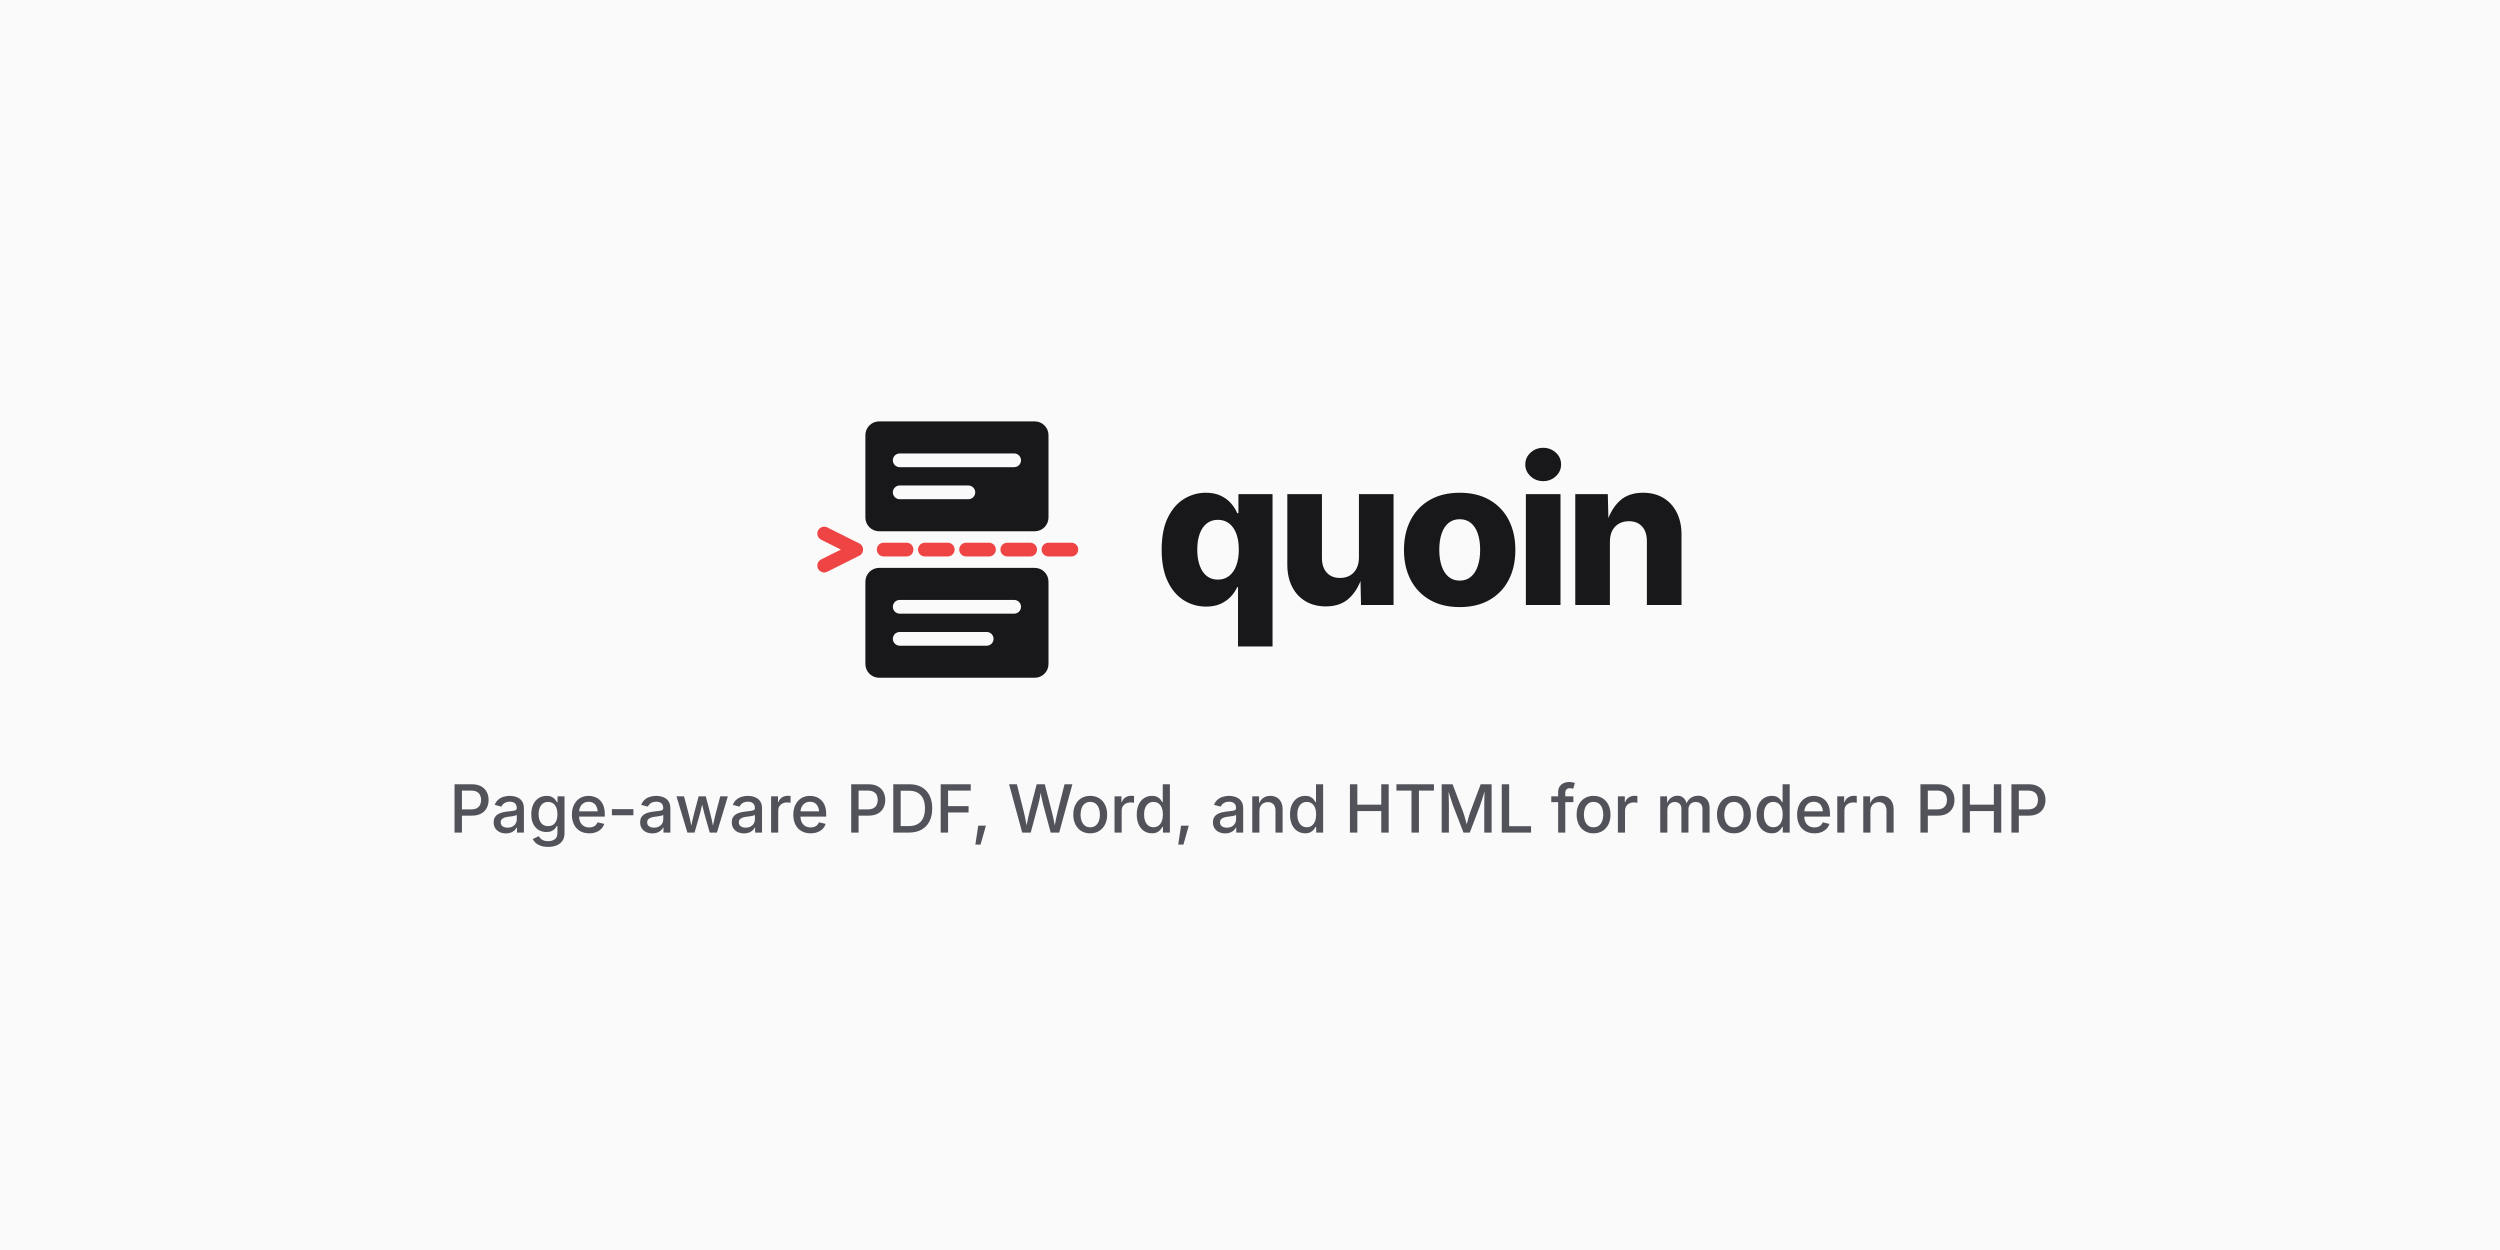
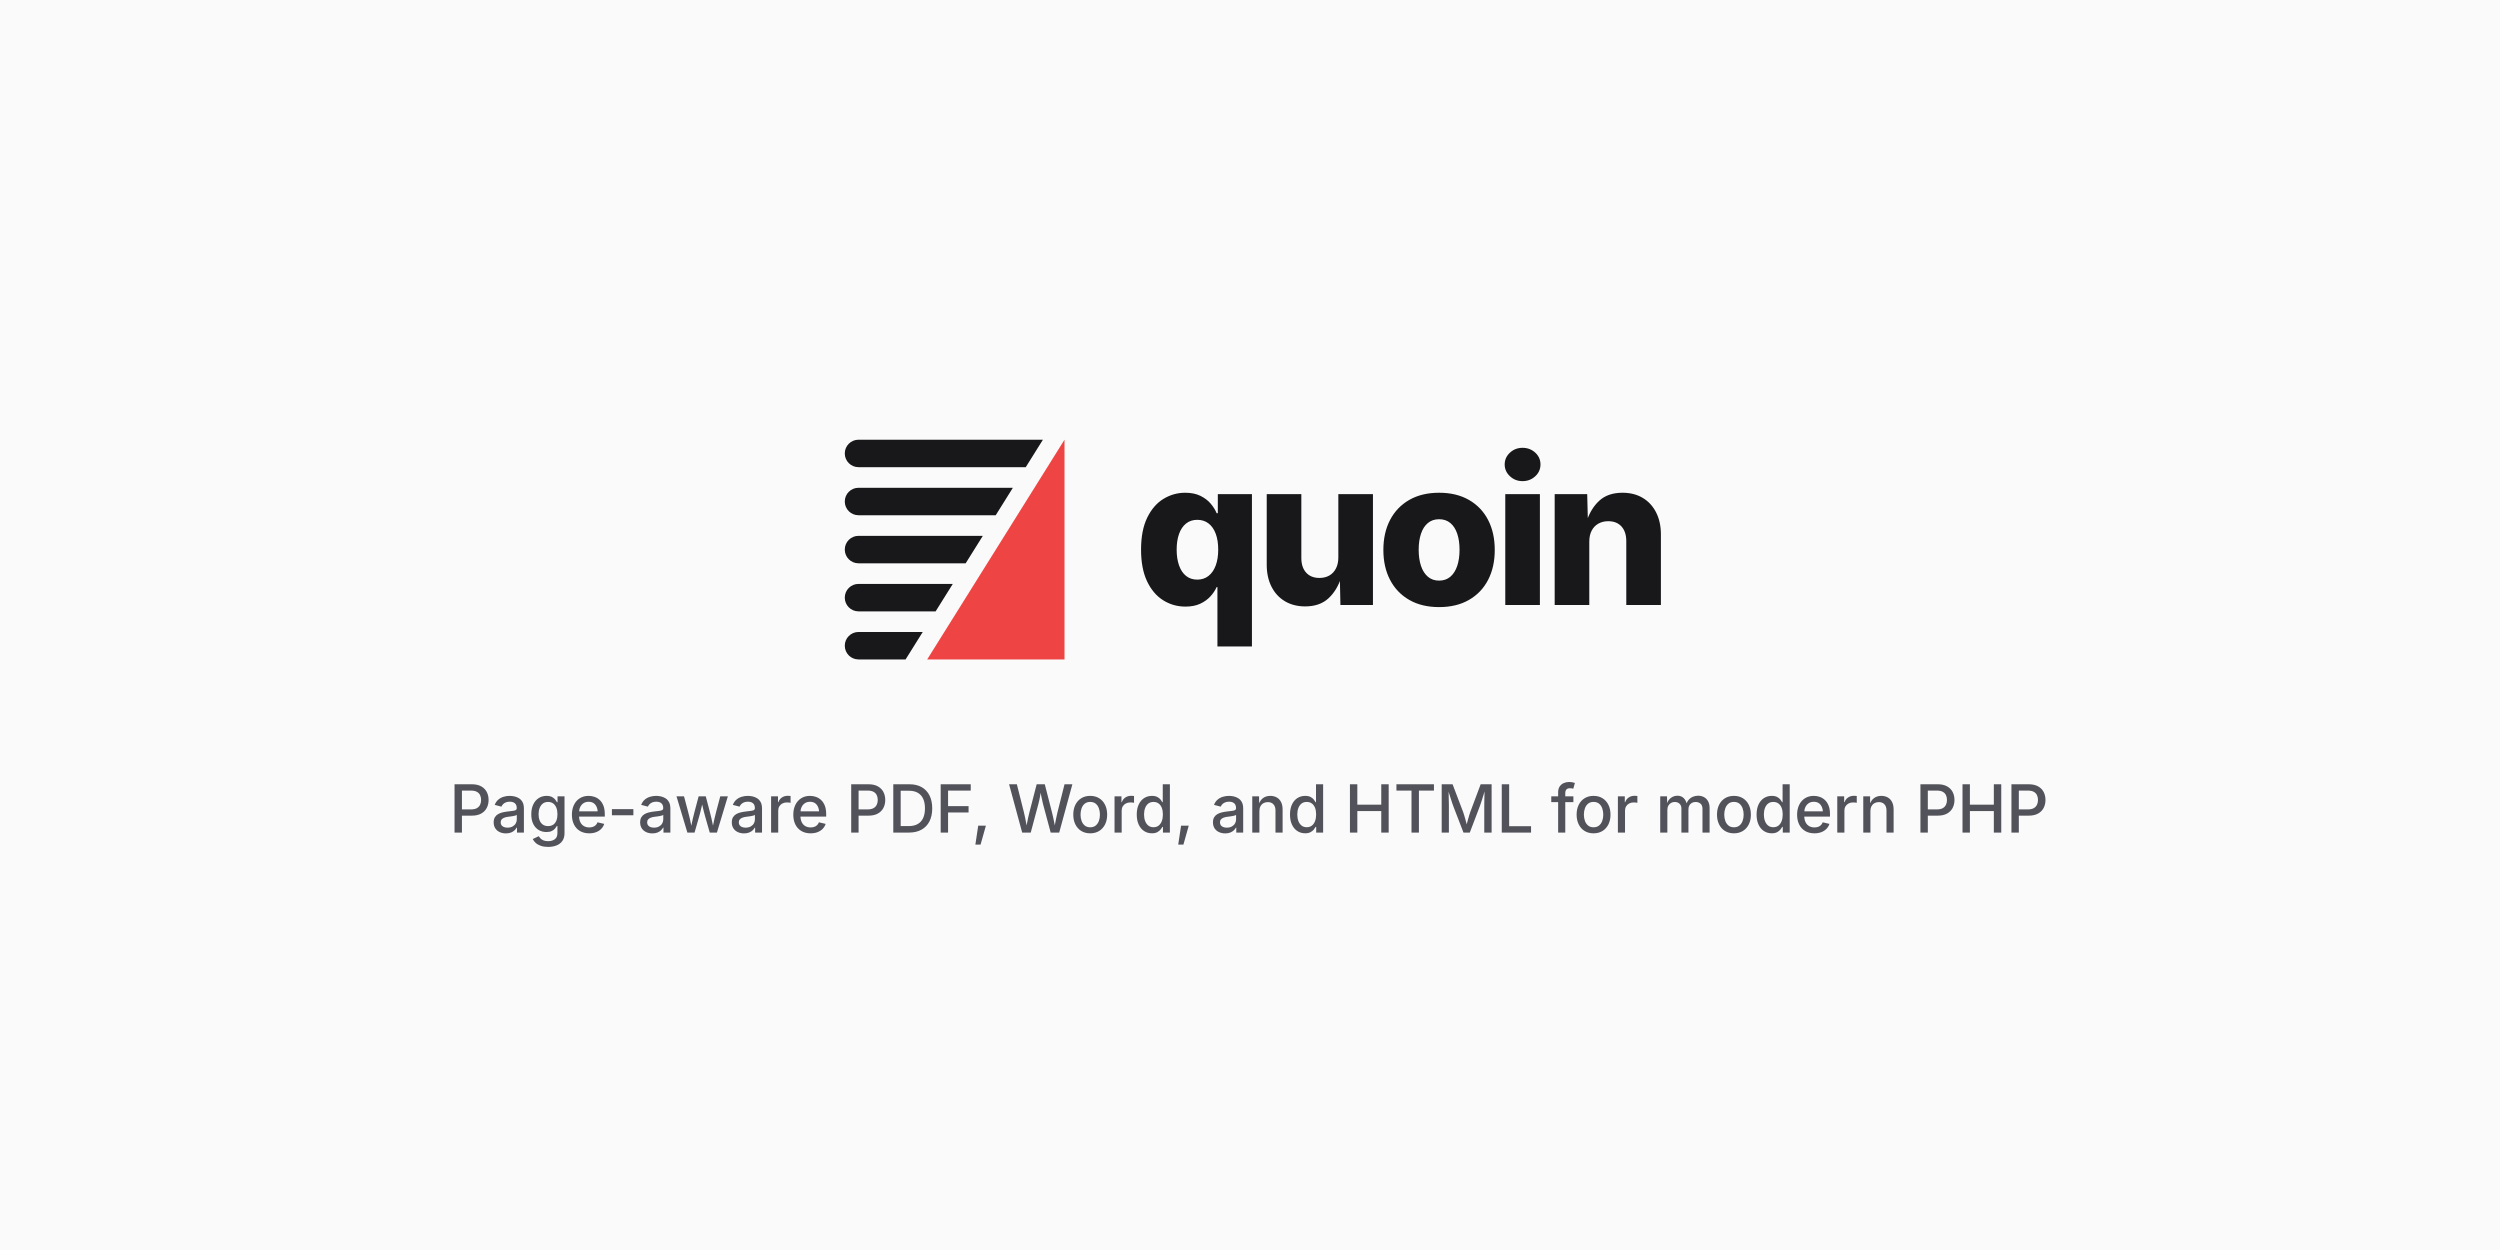
<svg xmlns="http://www.w3.org/2000/svg" viewBox="0 0 1280 640" width="1280" height="640">
  <rect width="1280" height="640" fill="#FAFAFA" />
-   <g transform="translate(414.95 206.3818)">
-     <g transform="translate(0 0) scale(2.34375)">
-       <path fill-rule="evenodd" d="M15 4H49A3 3 0 0 1 52 7V25A3 3 0 0 1 49 28H15A3 3 0 0 1 12 25V7A3 3 0 0 1 15 4ZM19.5 11H44.5A1.5 1.5 0 0 1 46 12.5V12.5A1.5 1.5 0 0 1 44.5 14H19.5A1.5 1.5 0 0 1 18 12.5V12.5A1.5 1.5 0 0 1 19.5 11ZM19.5 18H34.5A1.5 1.5 0 0 1 36 19.5V19.5A1.5 1.5 0 0 1 34.5 21H19.5A1.5 1.5 0 0 1 18 19.5V19.5A1.5 1.5 0 0 1 19.5 18ZM15 36H49A3 3 0 0 1 52 39V57A3 3 0 0 1 49 60H15A3 3 0 0 1 12 57V39A3 3 0 0 1 15 36ZM19.5 43H44.5A1.5 1.5 0 0 1 46 44.5V44.5A1.5 1.5 0 0 1 44.5 46H19.5A1.5 1.5 0 0 1 18 44.5V44.5A1.5 1.5 0 0 1 19.5 43ZM19.5 50H38.5A1.5 1.5 0 0 1 40 51.5V51.5A1.5 1.5 0 0 1 38.5 53H19.5A1.5 1.5 0 0 1 18 51.5V51.5A1.5 1.5 0 0 1 19.5 50Z" fill="#18181B" />
-       <path d="M3 28.5L10 32L3 35.5" fill="none" stroke="#EF4444" stroke-width="3" stroke-linecap="round" stroke-linejoin="round" />
-       <path d="M16 32H60" stroke="#EF4444" stroke-width="3" stroke-dasharray="5 4" stroke-linecap="round" />
+   <g transform="translate(425.497 206.3818)">
+     <g transform="translate(-11.719 0) scale(2.34375)">
+       <path d="M56 8L56 56L26 56Z" fill="#EF4444" />
+       <path d="M11 8H51.283L47.533 14H11A3 3 0 0 1 11 8Z" fill="#18181B" />
+       <path d="M11 18.5H44.721L40.971 24.5H11A3 3 0 0 1 11 18.5Z" fill="#18181B" />
+       <path d="M11 29H38.158L34.408 35H11A3 3 0 0 1 11 29Z" fill="#18181B" />
+       <path d="M11 39.5H31.596L27.846 45.5H11A3 3 0 0 1 11 39.5Z" fill="#18181B" />
+       <path d="M11 50H25.033L21.283 56H11A3 3 0 0 1 11 50Z" fill="#18181B" />
    </g>
-     <path transform="translate(176.1602 103.3867)" d="M60.43 21.227H42.758V-9.191H42.352Q41.234 -6.652 39.127 -4.367Q37.02 -2.082 33.897 -0.635Q30.773 0.812 26.406 0.812Q20.109 0.812 14.93 -2.463Q9.75 -5.738 6.703 -12.213Q3.656 -18.688 3.656 -28.336Q3.656 -38.289 6.83 -44.764Q10.004 -51.238 15.158 -54.361Q20.312 -57.484 26.254 -57.484Q30.773 -57.484 33.973 -55.935Q37.172 -54.387 39.228 -52Q41.285 -49.613 42.352 -47.023H42.961V-56.773H60.43ZM32.449 -13Q35.801 -13 38.213 -14.904Q40.625 -16.809 41.895 -20.262Q43.164 -23.715 43.164 -28.336Q43.164 -33.059 41.895 -36.486Q40.625 -39.914 38.213 -41.768Q35.801 -43.621 32.449 -43.621Q29.047 -43.621 26.686 -41.717Q24.324 -39.812 23.105 -36.385Q21.887 -32.957 21.887 -28.336Q21.887 -23.766 23.105 -20.287Q24.324 -16.809 26.686 -14.904Q29.047 -13 32.449 -13ZM87.703 0.711Q81.762 0.711 77.319 -1.93Q72.875 -4.57 70.438 -9.395Q68 -14.219 68 -20.617V-56.773H85.723V-24.07Q85.723 -19.297 88.186 -16.58Q90.649 -13.863 94.965 -13.863Q97.91 -13.863 100.069 -15.107Q102.227 -16.352 103.445 -18.713Q104.664 -21.074 104.664 -24.375V-56.773H122.387V0H105.731L105.426 -14.32H106.188Q104.055 -7.516 99.586 -3.402Q95.117 0.711 87.703 0.711ZM156.262 1.066Q147.375 1.066 140.977 -2.615Q134.578 -6.297 131.151 -12.873Q127.723 -19.449 127.723 -28.184Q127.723 -36.969 131.151 -43.545Q134.578 -50.121 140.977 -53.803Q147.375 -57.484 156.262 -57.484Q165.149 -57.484 171.547 -53.803Q177.946 -50.121 181.348 -43.545Q184.75 -36.969 184.75 -28.184Q184.75 -19.449 181.348 -12.873Q177.946 -6.297 171.547 -2.615Q165.149 1.066 156.262 1.066ZM156.262 -12.492Q159.664 -12.492 162 -14.473Q164.336 -16.453 165.53 -20.008Q166.723 -23.562 166.723 -28.285Q166.723 -33.008 165.53 -36.537Q164.336 -40.066 162 -41.996Q159.664 -43.926 156.262 -43.926Q152.86 -43.926 150.524 -41.996Q148.188 -40.066 146.994 -36.537Q145.801 -33.008 145.801 -28.285Q145.801 -23.562 146.994 -20.008Q148.188 -16.453 150.524 -14.473Q152.86 -12.492 156.262 -12.492ZM190.137 0V-56.773H207.86V0ZM198.973 -63.426Q195.215 -63.426 192.524 -65.939Q189.833 -68.453 189.833 -71.957Q189.833 -75.512 192.524 -78Q195.215 -80.488 198.973 -80.488Q202.782 -80.488 205.473 -78.025Q208.165 -75.562 208.165 -71.957Q208.165 -68.402 205.473 -65.914Q202.782 -63.426 198.973 -63.426ZM233.153 -32.398V0H215.43V-56.773H232.087L232.442 -42.453H231.68Q233.762 -49.207 238.206 -53.346Q242.649 -57.484 250.165 -57.484Q256.106 -57.484 260.524 -54.844Q264.942 -52.203 267.38 -47.379Q269.817 -42.555 269.817 -36.156V0H252.094V-32.703Q252.094 -37.477 249.657 -40.193Q247.219 -42.91 242.852 -42.91Q240.008 -42.91 237.799 -41.666Q235.59 -40.422 234.372 -38.086Q233.153 -35.75 233.153 -32.398Z" fill="#18181B" />
+     <path transform="translate(155.066 103.3867)" d="M60.43 21.227H42.758V-9.191H42.352Q41.234 -6.652 39.127 -4.367Q37.02 -2.082 33.897 -0.635Q30.773 0.812 26.406 0.812Q20.109 0.812 14.93 -2.463Q9.75 -5.738 6.703 -12.213Q3.656 -18.688 3.656 -28.336Q3.656 -38.289 6.83 -44.764Q10.004 -51.238 15.158 -54.361Q20.312 -57.484 26.254 -57.484Q30.773 -57.484 33.973 -55.935Q37.172 -54.387 39.228 -52Q41.285 -49.613 42.352 -47.023H42.961V-56.773H60.43ZM32.449 -13Q35.801 -13 38.213 -14.904Q40.625 -16.809 41.895 -20.262Q43.164 -23.715 43.164 -28.336Q43.164 -33.059 41.895 -36.486Q40.625 -39.914 38.213 -41.768Q35.801 -43.621 32.449 -43.621Q29.047 -43.621 26.686 -41.717Q24.324 -39.812 23.105 -36.385Q21.887 -32.957 21.887 -28.336Q21.887 -23.766 23.105 -20.287Q24.324 -16.809 26.686 -14.904Q29.047 -13 32.449 -13ZM87.703 0.711Q81.762 0.711 77.319 -1.93Q72.875 -4.57 70.438 -9.395Q68 -14.219 68 -20.617V-56.773H85.723V-24.07Q85.723 -19.297 88.186 -16.58Q90.649 -13.863 94.965 -13.863Q97.91 -13.863 100.069 -15.107Q102.227 -16.352 103.445 -18.713Q104.664 -21.074 104.664 -24.375V-56.773H122.387V0H105.731L105.426 -14.32H106.188Q104.055 -7.516 99.586 -3.402Q95.117 0.711 87.703 0.711ZM156.262 1.066Q147.375 1.066 140.977 -2.615Q134.578 -6.297 131.151 -12.873Q127.723 -19.449 127.723 -28.184Q127.723 -36.969 131.151 -43.545Q134.578 -50.121 140.977 -53.803Q147.375 -57.484 156.262 -57.484Q165.149 -57.484 171.547 -53.803Q177.946 -50.121 181.348 -43.545Q184.75 -36.969 184.75 -28.184Q184.75 -19.449 181.348 -12.873Q177.946 -6.297 171.547 -2.615Q165.149 1.066 156.262 1.066ZM156.262 -12.492Q159.664 -12.492 162 -14.473Q164.336 -16.453 165.53 -20.008Q166.723 -23.562 166.723 -28.285Q166.723 -33.008 165.53 -36.537Q164.336 -40.066 162 -41.996Q159.664 -43.926 156.262 -43.926Q152.86 -43.926 150.524 -41.996Q148.188 -40.066 146.994 -36.537Q145.801 -33.008 145.801 -28.285Q145.801 -23.562 146.994 -20.008Q148.188 -16.453 150.524 -14.473Q152.86 -12.492 156.262 -12.492ZM190.137 0V-56.773H207.86V0ZM198.973 -63.426Q195.215 -63.426 192.524 -65.939Q189.833 -68.453 189.833 -71.957Q189.833 -75.512 192.524 -78Q195.215 -80.488 198.973 -80.488Q202.782 -80.488 205.473 -78.025Q208.165 -75.562 208.165 -71.957Q208.165 -68.402 205.473 -65.914Q202.782 -63.426 198.973 -63.426ZM233.153 -32.398V0H215.43V-56.773H232.087L232.442 -42.453H231.68Q233.762 -49.207 238.206 -53.346Q242.649 -57.484 250.165 -57.484Q256.106 -57.484 260.524 -54.844Q264.942 -52.203 267.38 -47.379Q269.817 -42.555 269.817 -36.156V0H252.094V-32.703Q252.094 -37.477 249.657 -40.193Q247.219 -42.91 242.852 -42.91Q240.008 -42.91 237.799 -41.666Q235.59 -40.422 234.372 -38.086Q233.153 -35.75 233.153 -32.398Z" fill="#18181B" />
  </g>
  <path transform="translate(229.9873 426.2803)" d="M2.739 0.0V-24.736H11.604Q14.46 -24.736 16.369 -23.674Q18.278 -22.611 19.225 -20.802Q20.171 -18.992 20.171 -16.701Q20.171 -14.41 19.216 -12.592Q18.262 -10.774 16.353 -9.72Q14.443 -8.666 11.571 -8.666H5.512V-11.87H11.206Q13.032 -11.87 14.161 -12.501Q15.29 -13.132 15.813 -14.228Q16.336 -15.323 16.336 -16.701Q16.336 -18.096 15.813 -19.183Q15.29 -20.271 14.153 -20.885Q13.016 -21.499 11.173 -21.499H6.524V0.0ZM29.05 0.415Q27.29 0.415 25.862 -0.241Q24.435 -0.896 23.604 -2.158Q22.774 -3.42 22.774 -5.246Q22.774 -6.823 23.38 -7.836Q23.986 -8.849 25.024 -9.446Q26.061 -10.044 27.331 -10.343Q28.602 -10.642 29.913 -10.791Q31.557 -10.99 32.586 -11.115Q33.615 -11.239 34.105 -11.53Q34.595 -11.82 34.595 -12.468V-12.567Q34.595 -13.613 34.196 -14.327Q33.798 -15.041 33.009 -15.431Q32.221 -15.821 31.042 -15.821Q29.83 -15.821 28.958 -15.448Q28.087 -15.074 27.547 -14.493Q27.008 -13.912 26.742 -13.281L23.306 -14.178Q23.936 -15.838 25.115 -16.851Q26.294 -17.863 27.821 -18.328Q29.349 -18.793 30.976 -18.793Q32.104 -18.793 33.366 -18.527Q34.628 -18.262 35.74 -17.564Q36.852 -16.867 37.55 -15.605Q38.247 -14.344 38.247 -12.318V0.0H34.711V-2.54H34.528Q34.163 -1.826 33.449 -1.146Q32.735 -0.465 31.648 -0.025Q30.561 0.415 29.05 0.415ZM29.863 -2.523Q31.357 -2.523 32.42 -3.104Q33.482 -3.686 34.047 -4.648Q34.611 -5.611 34.611 -6.69V-9.064Q34.412 -8.865 33.856 -8.708Q33.3 -8.55 32.586 -8.425Q31.872 -8.301 31.208 -8.218Q30.544 -8.135 30.112 -8.085Q29.083 -7.952 28.228 -7.637Q27.373 -7.321 26.867 -6.74Q26.36 -6.159 26.36 -5.196Q26.36 -4.316 26.817 -3.719Q27.273 -3.121 28.054 -2.822Q28.834 -2.523 29.863 -2.523ZM50.645 7.338Q48.504 7.338 46.927 6.79Q45.35 6.242 44.329 5.329Q43.308 4.416 42.776 3.304L45.831 1.859Q46.163 2.391 46.719 2.98Q47.275 3.569 48.222 3.984Q49.168 4.399 50.645 4.399Q52.77 4.399 54.09 3.395Q55.41 2.391 55.41 0.249V-3.37H55.095Q54.763 -2.756 54.173 -2.042Q53.584 -1.328 52.53 -0.805Q51.475 -0.282 49.782 -0.282Q47.591 -0.282 45.839 -1.312Q44.088 -2.341 43.059 -4.366Q42.029 -6.392 42.029 -9.347Q42.029 -12.302 43.05 -14.418Q44.071 -16.535 45.839 -17.664Q47.607 -18.793 49.832 -18.793Q51.542 -18.793 52.613 -18.229Q53.684 -17.664 54.289 -16.892Q54.895 -16.12 55.211 -15.539H55.476V-18.561H59.046V0.266Q59.046 2.706 57.942 4.275Q56.838 5.844 54.937 6.591Q53.036 7.338 50.645 7.338ZM50.629 -3.32Q52.189 -3.32 53.26 -4.042Q54.331 -4.765 54.879 -6.134Q55.427 -7.504 55.427 -9.396Q55.427 -11.272 54.879 -12.684Q54.331 -14.095 53.26 -14.892Q52.189 -15.688 50.629 -15.688Q49.018 -15.688 47.939 -14.85Q46.86 -14.012 46.312 -12.592Q45.765 -11.173 45.765 -9.396Q45.765 -7.587 46.312 -6.217Q46.86 -4.848 47.948 -4.084Q49.035 -3.32 50.629 -3.32ZM71.693 0.382Q68.954 0.382 66.962 -0.797Q64.97 -1.976 63.899 -4.117Q62.828 -6.259 62.828 -9.147Q62.828 -12.003 63.882 -14.178Q64.936 -16.353 66.862 -17.573Q68.788 -18.793 71.378 -18.793Q72.972 -18.793 74.449 -18.27Q75.927 -17.747 77.105 -16.635Q78.284 -15.522 78.973 -13.754Q79.662 -11.986 79.662 -9.463V-8.168H64.87V-10.891H77.786L76.076 -9.994Q76.076 -11.704 75.545 -13.007Q75.014 -14.311 73.976 -15.041Q72.938 -15.771 71.378 -15.771Q69.834 -15.771 68.738 -15.024Q67.642 -14.277 67.07 -13.057Q66.497 -11.837 66.497 -10.393V-8.533Q66.497 -6.624 67.153 -5.304Q67.808 -3.984 68.987 -3.312Q70.166 -2.64 71.726 -2.64Q72.756 -2.64 73.586 -2.93Q74.416 -3.221 75.022 -3.81Q75.628 -4.399 75.943 -5.263L79.38 -4.449Q78.932 -3.021 77.877 -1.926Q76.823 -0.83 75.254 -0.224Q73.685 0.382 71.693 0.382ZM94.302 -12.003V-8.849H83.311V-12.003ZM104.044 0.415Q102.284 0.415 100.856 -0.241Q99.428 -0.896 98.598 -2.158Q97.768 -3.42 97.768 -5.246Q97.768 -6.823 98.374 -7.836Q98.98 -8.849 100.018 -9.446Q101.055 -10.044 102.325 -10.343Q103.595 -10.642 104.907 -10.791Q106.551 -10.99 107.58 -11.115Q108.609 -11.239 109.099 -11.53Q109.589 -11.82 109.589 -12.468V-12.567Q109.589 -13.613 109.19 -14.327Q108.792 -15.041 108.003 -15.431Q107.215 -15.821 106.036 -15.821Q104.824 -15.821 103.952 -15.448Q103.081 -15.074 102.541 -14.493Q102.002 -13.912 101.736 -13.281L98.3 -14.178Q98.93 -15.838 100.109 -16.851Q101.288 -17.863 102.815 -18.328Q104.343 -18.793 105.969 -18.793Q107.098 -18.793 108.36 -18.527Q109.622 -18.262 110.734 -17.564Q111.846 -16.867 112.544 -15.605Q113.241 -14.344 113.241 -12.318V0.0H109.705V-2.54H109.522Q109.157 -1.826 108.443 -1.146Q107.729 -0.465 106.642 -0.025Q105.554 0.415 104.044 0.415ZM104.857 -2.523Q106.351 -2.523 107.414 -3.104Q108.476 -3.686 109.041 -4.648Q109.605 -5.611 109.605 -6.69V-9.064Q109.406 -8.865 108.85 -8.708Q108.294 -8.55 107.58 -8.425Q106.866 -8.301 106.202 -8.218Q105.538 -8.135 105.106 -8.085Q104.077 -7.952 103.222 -7.637Q102.367 -7.321 101.861 -6.74Q101.354 -6.159 101.354 -5.196Q101.354 -4.316 101.811 -3.719Q102.267 -3.121 103.048 -2.822Q103.828 -2.523 104.857 -2.523ZM121.954 0.0 116.376 -18.561H120.227L122.269 -10.874Q122.718 -9.147 123.232 -7.031Q123.747 -4.914 124.228 -2.258H123.697Q124.178 -4.814 124.693 -6.939Q125.208 -9.064 125.673 -10.874L127.715 -18.561H131.367L133.376 -10.874Q133.841 -9.114 134.347 -6.989Q134.853 -4.864 135.335 -2.258H134.787Q135.285 -4.831 135.783 -6.956Q136.281 -9.081 136.746 -10.874L138.788 -18.561H142.673L137.078 0.0H133.409L131.118 -7.985Q130.769 -9.197 130.437 -10.517Q130.105 -11.837 129.79 -13.215Q129.474 -14.593 129.142 -15.954H129.889Q129.574 -14.609 129.25 -13.223Q128.926 -11.837 128.594 -10.5Q128.262 -9.164 127.914 -7.985L125.623 0.0ZM150.97 0.415Q149.211 0.415 147.783 -0.241Q146.355 -0.896 145.525 -2.158Q144.695 -3.42 144.695 -5.246Q144.695 -6.823 145.301 -7.836Q145.907 -8.849 146.945 -9.446Q147.982 -10.044 149.252 -10.343Q150.522 -10.642 151.834 -10.791Q153.477 -10.99 154.507 -11.115Q155.536 -11.239 156.026 -11.53Q156.515 -11.82 156.515 -12.468V-12.567Q156.515 -13.613 156.117 -14.327Q155.718 -15.041 154.93 -15.431Q154.141 -15.821 152.963 -15.821Q151.751 -15.821 150.879 -15.448Q150.007 -15.074 149.468 -14.493Q148.928 -13.912 148.663 -13.281L145.226 -14.178Q145.857 -15.838 147.036 -16.851Q148.215 -17.863 149.742 -18.328Q151.269 -18.793 152.896 -18.793Q154.025 -18.793 155.287 -18.527Q156.549 -18.262 157.661 -17.564Q158.773 -16.867 159.47 -15.605Q160.168 -14.344 160.168 -12.318V0.0H156.632V-2.54H156.449Q156.084 -1.826 155.37 -1.146Q154.656 -0.465 153.569 -0.025Q152.481 0.415 150.97 0.415ZM151.784 -2.523Q153.278 -2.523 154.341 -3.104Q155.403 -3.686 155.967 -4.648Q156.532 -5.611 156.532 -6.69V-9.064Q156.333 -8.865 155.777 -8.708Q155.22 -8.55 154.507 -8.425Q153.793 -8.301 153.129 -8.218Q152.465 -8.135 152.033 -8.085Q151.004 -7.952 150.149 -7.637Q149.294 -7.321 148.787 -6.74Q148.281 -6.159 148.281 -5.196Q148.281 -4.316 148.737 -3.719Q149.194 -3.121 149.974 -2.822Q150.755 -2.523 151.784 -2.523ZM164.813 0.0V-18.561H168.349V-15.572H168.548Q169.063 -17.1 170.341 -17.963Q171.62 -18.826 173.247 -18.826Q173.595 -18.826 174.044 -18.801Q174.492 -18.776 174.791 -18.727V-15.24Q174.591 -15.307 174.027 -15.373Q173.463 -15.439 172.881 -15.439Q171.62 -15.439 170.607 -14.908Q169.594 -14.377 169.03 -13.439Q168.465 -12.501 168.465 -11.272V0.0ZM185.047 0.382Q182.308 0.382 180.316 -0.797Q178.324 -1.976 177.253 -4.117Q176.182 -6.259 176.182 -9.147Q176.182 -12.003 177.236 -14.178Q178.291 -16.353 180.216 -17.573Q182.142 -18.793 184.732 -18.793Q186.326 -18.793 187.803 -18.27Q189.281 -17.747 190.46 -16.635Q191.638 -15.522 192.327 -13.754Q193.016 -11.986 193.016 -9.463V-8.168H178.224V-10.891H191.14L189.43 -9.994Q189.43 -11.704 188.899 -13.007Q188.368 -14.311 187.33 -15.041Q186.293 -15.771 184.732 -15.771Q183.188 -15.771 182.092 -15.024Q180.997 -14.277 180.424 -13.057Q179.851 -11.837 179.851 -10.393V-8.533Q179.851 -6.624 180.507 -5.304Q181.163 -3.984 182.341 -3.312Q183.52 -2.64 185.081 -2.64Q186.11 -2.64 186.94 -2.93Q187.77 -3.221 188.376 -3.81Q188.982 -4.399 189.297 -5.263L192.734 -4.449Q192.286 -3.021 191.232 -1.926Q190.177 -0.83 188.608 -0.224Q187.04 0.382 185.047 0.382ZM205.827 0.0V-24.736H214.692Q217.547 -24.736 219.457 -23.674Q221.366 -22.611 222.312 -20.802Q223.258 -18.992 223.258 -16.701Q223.258 -14.41 222.304 -12.592Q221.349 -10.774 219.44 -9.72Q217.531 -8.666 214.659 -8.666H208.599V-11.87H214.293Q216.12 -11.87 217.249 -12.501Q218.377 -13.132 218.9 -14.228Q219.423 -15.323 219.423 -16.701Q219.423 -18.096 218.9 -19.183Q218.377 -20.271 217.24 -20.885Q216.103 -21.499 214.26 -21.499H209.612V0.0ZM235.408 0.0H229.298V-3.32H235.208Q238.014 -3.32 239.873 -4.366Q241.733 -5.412 242.663 -7.446Q243.592 -9.479 243.592 -12.401Q243.592 -15.307 242.671 -17.315Q241.749 -19.324 239.932 -20.37Q238.114 -21.416 235.408 -21.416H229.165V-24.736H235.657Q239.309 -24.736 241.915 -23.259Q244.522 -21.781 245.916 -19.017Q247.311 -16.253 247.311 -12.401Q247.311 -8.533 245.908 -5.761Q244.505 -2.988 241.841 -1.494Q239.176 0.0 235.408 0.0ZM231.158 -24.736V0.0H227.373V-24.736ZM251.641 0.0V-24.736H267.031V-21.482H255.426V-13.53H265.918V-10.293H255.426V0.0ZM269.402 6.159 270.863 -3.553H274.797L272.058 6.159ZM293.368 0.0 286.661 -24.736H290.646L294.215 -10.559Q294.547 -9.247 294.829 -7.836Q295.112 -6.425 295.386 -4.98Q295.659 -3.536 295.908 -2.092H295.344Q295.61 -3.536 295.892 -4.98Q296.174 -6.425 296.473 -7.836Q296.772 -9.247 297.12 -10.559L300.789 -24.736H304.94L308.575 -10.559Q308.924 -9.247 309.223 -7.836Q309.522 -6.425 309.812 -4.98Q310.103 -3.536 310.368 -2.092H309.771Q310.036 -3.536 310.302 -4.98Q310.568 -6.425 310.875 -7.836Q311.182 -9.247 311.481 -10.559L315.05 -24.736H319.068L312.327 0.0H307.961L304.027 -14.659Q303.578 -16.386 303.197 -18.411Q302.815 -20.437 302.416 -22.86H303.28Q302.865 -20.536 302.524 -18.561Q302.184 -16.585 301.669 -14.659L297.751 0.0ZM328.196 0.382Q325.589 0.382 323.638 -0.813Q321.688 -2.009 320.609 -4.167Q319.53 -6.325 319.53 -9.181Q319.53 -12.069 320.609 -14.236Q321.688 -16.402 323.638 -17.598Q325.589 -18.793 328.196 -18.793Q330.819 -18.793 332.769 -17.598Q334.72 -16.402 335.799 -14.236Q336.878 -12.069 336.878 -9.181Q336.878 -6.325 335.799 -4.167Q334.72 -2.009 332.769 -0.813Q330.819 0.382 328.196 0.382ZM328.196 -2.706Q329.889 -2.706 330.993 -3.594Q332.097 -4.482 332.636 -5.952Q333.176 -7.421 333.176 -9.181Q333.176 -10.957 332.636 -12.443Q332.097 -13.929 330.993 -14.817Q329.889 -15.705 328.196 -15.705Q326.519 -15.705 325.423 -14.817Q324.327 -13.929 323.788 -12.451Q323.248 -10.974 323.248 -9.181Q323.248 -7.421 323.788 -5.952Q324.327 -4.482 325.423 -3.594Q326.519 -2.706 328.196 -2.706ZM340.66 0.0V-18.561H344.196V-15.572H344.396Q344.91 -17.1 346.189 -17.963Q347.467 -18.826 349.094 -18.826Q349.443 -18.826 349.891 -18.801Q350.339 -18.776 350.638 -18.727V-15.24Q350.439 -15.307 349.874 -15.373Q349.31 -15.439 348.729 -15.439Q347.467 -15.439 346.454 -14.908Q345.442 -14.377 344.877 -13.439Q344.313 -12.501 344.313 -11.272V0.0ZM359.799 0.365Q357.541 0.365 355.781 -0.789Q354.022 -1.942 353.026 -4.092Q352.029 -6.242 352.029 -9.23Q352.029 -12.252 353.042 -14.394Q354.055 -16.535 355.815 -17.664Q357.574 -18.793 359.799 -18.793Q361.526 -18.793 362.58 -18.22Q363.634 -17.647 364.232 -16.884Q364.829 -16.12 365.145 -15.539H365.344V-24.736H368.996V0.0H365.443V-2.905H365.145Q364.829 -2.308 364.215 -1.544Q363.601 -0.78 362.538 -0.208Q361.476 0.365 359.799 0.365ZM360.596 -2.739Q362.156 -2.739 363.227 -3.569Q364.298 -4.399 364.854 -5.869Q365.41 -7.338 365.41 -9.264Q365.41 -11.206 364.862 -12.642Q364.315 -14.078 363.244 -14.883Q362.173 -15.688 360.596 -15.688Q358.985 -15.688 357.915 -14.842Q356.844 -13.995 356.304 -12.542Q355.765 -11.09 355.765 -9.264Q355.765 -7.421 356.313 -5.943Q356.86 -4.466 357.94 -3.603Q359.019 -2.739 360.596 -2.739ZM373.26 6.159 374.721 -3.553H378.655L375.916 6.159ZM397.326 0.415Q395.566 0.415 394.139 -0.241Q392.711 -0.896 391.881 -2.158Q391.051 -3.42 391.051 -5.246Q391.051 -6.823 391.657 -7.836Q392.263 -8.849 393.3 -9.446Q394.338 -10.044 395.608 -10.343Q396.878 -10.642 398.189 -10.791Q399.833 -10.99 400.862 -11.115Q401.892 -11.239 402.381 -11.53Q402.871 -11.82 402.871 -12.468V-12.567Q402.871 -13.613 402.473 -14.327Q402.074 -15.041 401.286 -15.431Q400.497 -15.821 399.318 -15.821Q398.106 -15.821 397.235 -15.448Q396.363 -15.074 395.824 -14.493Q395.284 -13.912 395.019 -13.281L391.582 -14.178Q392.213 -15.838 393.392 -16.851Q394.57 -17.863 396.098 -18.328Q397.625 -18.793 399.252 -18.793Q400.381 -18.793 401.643 -18.527Q402.904 -18.262 404.017 -17.564Q405.129 -16.867 405.826 -15.605Q406.523 -14.344 406.523 -12.318V0.0H402.987V-2.54H402.805Q402.439 -1.826 401.726 -1.146Q401.012 -0.465 399.924 -0.025Q398.837 0.415 397.326 0.415ZM398.14 -2.523Q399.634 -2.523 400.696 -3.104Q401.759 -3.686 402.323 -4.648Q402.888 -5.611 402.888 -6.69V-9.064Q402.688 -8.865 402.132 -8.708Q401.576 -8.55 400.862 -8.425Q400.148 -8.301 399.484 -8.218Q398.82 -8.135 398.389 -8.085Q397.359 -7.952 396.504 -7.637Q395.649 -7.321 395.143 -6.74Q394.637 -6.159 394.637 -5.196Q394.637 -4.316 395.093 -3.719Q395.55 -3.121 396.33 -2.822Q397.11 -2.523 398.14 -2.523ZM414.821 -10.99V0.0H411.169V-18.561H414.655L414.688 -14.012H414.307Q415.12 -16.502 416.664 -17.647Q418.208 -18.793 420.399 -18.793Q422.292 -18.793 423.703 -17.996Q425.114 -17.199 425.911 -15.647Q426.708 -14.095 426.708 -11.787V0.0H423.056V-11.339Q423.056 -13.348 422.01 -14.477Q420.964 -15.605 419.138 -15.605Q417.909 -15.605 416.93 -15.066Q415.95 -14.526 415.386 -13.497Q414.821 -12.468 414.821 -10.99ZM438.26 0.365Q436.002 0.365 434.242 -0.789Q432.482 -1.942 431.486 -4.092Q430.49 -6.242 430.49 -9.23Q430.49 -12.252 431.503 -14.394Q432.516 -16.535 434.275 -17.664Q436.035 -18.793 438.26 -18.793Q439.986 -18.793 441.04 -18.22Q442.095 -17.647 442.692 -16.884Q443.29 -16.12 443.605 -15.539H443.805V-24.736H447.457V0.0H443.904V-2.905H443.605Q443.29 -2.308 442.676 -1.544Q442.061 -0.78 440.999 -0.208Q439.936 0.365 438.26 0.365ZM439.057 -2.739Q440.617 -2.739 441.688 -3.569Q442.759 -4.399 443.315 -5.869Q443.871 -7.338 443.871 -9.264Q443.871 -11.206 443.323 -12.642Q442.775 -14.078 441.704 -14.883Q440.634 -15.688 439.057 -15.688Q437.446 -15.688 436.375 -14.842Q435.305 -13.995 434.765 -12.542Q434.225 -11.09 434.225 -9.264Q434.225 -7.421 434.773 -5.943Q435.321 -4.466 436.4 -3.603Q437.479 -2.739 439.057 -2.739ZM461.18 0.0V-24.736H464.966V-14.277H477.218V-24.736H481.019V0.0H477.218V-11.023H464.966V0.0ZM484.984 -21.482V-24.736H504.192V-21.482H496.506V0.0H492.704V-21.482ZM508.157 0.0V-24.736H513.735L519.131 -10.542Q519.363 -9.911 519.654 -8.948Q519.944 -7.985 520.259 -6.856Q520.575 -5.728 520.857 -4.632Q521.139 -3.536 521.355 -2.656H520.558Q520.774 -3.486 521.056 -4.574Q521.339 -5.661 521.654 -6.79Q521.969 -7.919 522.268 -8.915Q522.567 -9.911 522.8 -10.542L528.112 -24.736H533.723V0.0H529.955V-13.314Q529.955 -14.078 529.971 -15.141Q529.988 -16.203 530.013 -17.39Q530.038 -18.577 530.063 -19.789Q530.088 -21.001 530.104 -22.113H530.386Q530.054 -20.901 529.664 -19.615Q529.274 -18.328 528.901 -17.133Q528.527 -15.938 528.187 -14.95Q527.846 -13.962 527.614 -13.314L522.55 0.0H519.313L514.183 -13.314Q513.934 -13.945 513.611 -14.917Q513.287 -15.888 512.905 -17.075Q512.523 -18.262 512.125 -19.548Q511.726 -20.835 511.328 -22.113H511.66Q511.693 -21.101 511.718 -19.914Q511.743 -18.727 511.768 -17.515Q511.793 -16.303 511.818 -15.215Q511.842 -14.128 511.842 -13.314V0.0ZM538.917 0.0V-24.736H542.702V-3.254H553.908V0.0ZM575.584 -18.561V-15.589H564.261V-18.561ZM567.781 0.0V-20.686Q567.781 -22.412 568.553 -23.574Q569.325 -24.736 570.586 -25.317Q571.848 -25.898 573.309 -25.898Q574.421 -25.898 575.21 -25.716Q575.999 -25.533 576.364 -25.4L575.517 -22.445Q575.252 -22.528 574.861 -22.62Q574.471 -22.711 573.89 -22.711Q572.595 -22.711 572.014 -22.063Q571.433 -21.416 571.433 -20.188V0.0ZM585.907 0.382Q583.3 0.382 581.35 -0.813Q579.399 -2.009 578.32 -4.167Q577.241 -6.325 577.241 -9.181Q577.241 -12.069 578.32 -14.236Q579.399 -16.402 581.35 -17.598Q583.3 -18.793 585.907 -18.793Q588.53 -18.793 590.48 -17.598Q592.431 -16.402 593.51 -14.236Q594.589 -12.069 594.589 -9.181Q594.589 -6.325 593.51 -4.167Q592.431 -2.009 590.48 -0.813Q588.53 0.382 585.907 0.382ZM585.907 -2.706Q587.6 -2.706 588.704 -3.594Q589.808 -4.482 590.348 -5.952Q590.887 -7.421 590.887 -9.181Q590.887 -10.957 590.348 -12.443Q589.808 -13.929 588.704 -14.817Q587.6 -15.705 585.907 -15.705Q584.23 -15.705 583.134 -14.817Q582.039 -13.929 581.499 -12.451Q580.959 -10.974 580.959 -9.181Q580.959 -7.421 581.499 -5.952Q582.039 -4.482 583.134 -3.594Q584.23 -2.706 585.907 -2.706ZM598.372 0.0V-18.561H601.908V-15.572H602.107Q602.622 -17.1 603.9 -17.963Q605.178 -18.826 606.805 -18.826Q607.154 -18.826 607.602 -18.801Q608.05 -18.776 608.349 -18.727V-15.24Q608.15 -15.307 607.585 -15.373Q607.021 -15.439 606.44 -15.439Q605.178 -15.439 604.165 -14.908Q603.153 -14.377 602.588 -13.439Q602.024 -12.501 602.024 -11.272V0.0ZM620.047 0.0V-18.561H623.517L623.617 -14.261H623.334Q623.733 -15.838 624.563 -16.851Q625.393 -17.863 626.505 -18.37Q627.618 -18.876 628.829 -18.876Q630.855 -18.876 632.1 -17.623Q633.345 -16.369 633.777 -14.128H633.312Q633.677 -15.655 634.574 -16.718Q635.47 -17.78 636.74 -18.328Q638.01 -18.876 639.454 -18.876Q641.098 -18.876 642.434 -18.162Q643.771 -17.448 644.551 -16.037Q645.331 -14.626 645.331 -12.518V0.0H641.679V-12.152Q641.679 -14.012 640.641 -14.842Q639.604 -15.672 638.193 -15.672Q637.047 -15.672 636.217 -15.19Q635.387 -14.709 634.939 -13.854Q634.491 -12.999 634.491 -11.887V0.0H630.888V-12.385Q630.888 -13.879 629.933 -14.775Q628.979 -15.672 627.501 -15.672Q626.489 -15.672 625.617 -15.199Q624.745 -14.726 624.223 -13.804Q623.7 -12.883 623.7 -11.538V0.0ZM657.78 0.382Q655.173 0.382 653.222 -0.813Q651.272 -2.009 650.193 -4.167Q649.114 -6.325 649.114 -9.181Q649.114 -12.069 650.193 -14.236Q651.272 -16.402 653.222 -17.598Q655.173 -18.793 657.78 -18.793Q660.403 -18.793 662.353 -17.598Q664.304 -16.402 665.383 -14.236Q666.462 -12.069 666.462 -9.181Q666.462 -6.325 665.383 -4.167Q664.304 -2.009 662.353 -0.813Q660.403 0.382 657.78 0.382ZM657.78 -2.706Q659.473 -2.706 660.577 -3.594Q661.681 -4.482 662.221 -5.952Q662.76 -7.421 662.76 -9.181Q662.76 -10.957 662.221 -12.443Q661.681 -13.929 660.577 -14.817Q659.473 -15.705 657.78 -15.705Q656.103 -15.705 655.007 -14.817Q653.911 -13.929 653.372 -12.451Q652.832 -10.974 652.832 -9.181Q652.832 -7.421 653.372 -5.952Q653.911 -4.482 655.007 -3.594Q656.103 -2.706 657.78 -2.706ZM677.151 0.365Q674.893 0.365 673.133 -0.789Q671.373 -1.942 670.377 -4.092Q669.381 -6.242 669.381 -9.23Q669.381 -12.252 670.394 -14.394Q671.407 -16.535 673.166 -17.664Q674.926 -18.793 677.151 -18.793Q678.877 -18.793 679.931 -18.22Q680.986 -17.647 681.583 -16.884Q682.181 -16.12 682.496 -15.539H682.696V-24.736H686.348V0.0H682.795V-2.905H682.496Q682.181 -2.308 681.567 -1.544Q680.952 -0.78 679.89 -0.208Q678.827 0.365 677.151 0.365ZM677.948 -2.739Q679.508 -2.739 680.579 -3.569Q681.65 -4.399 682.206 -5.869Q682.762 -7.338 682.762 -9.264Q682.762 -11.206 682.214 -12.642Q681.666 -14.078 680.595 -14.883Q679.525 -15.688 677.948 -15.688Q676.337 -15.688 675.266 -14.842Q674.196 -13.995 673.656 -12.542Q673.116 -11.09 673.116 -9.264Q673.116 -7.421 673.664 -5.943Q674.212 -4.466 675.291 -3.603Q676.37 -2.739 677.948 -2.739ZM698.995 0.382Q696.256 0.382 694.264 -0.797Q692.272 -1.976 691.201 -4.117Q690.13 -6.259 690.13 -9.147Q690.13 -12.003 691.184 -14.178Q692.239 -16.353 694.164 -17.573Q696.09 -18.793 698.68 -18.793Q700.274 -18.793 701.751 -18.27Q703.229 -17.747 704.407 -16.635Q705.586 -15.522 706.275 -13.754Q706.964 -11.986 706.964 -9.463V-8.168H692.172V-10.891H705.088L703.378 -9.994Q703.378 -11.704 702.847 -13.007Q702.316 -14.311 701.278 -15.041Q700.24 -15.771 698.68 -15.771Q697.136 -15.771 696.04 -15.024Q694.945 -14.277 694.372 -13.057Q693.799 -11.837 693.799 -10.393V-8.533Q693.799 -6.624 694.455 -5.304Q695.111 -3.984 696.289 -3.312Q697.468 -2.64 699.029 -2.64Q700.058 -2.64 700.888 -2.93Q701.718 -3.221 702.324 -3.81Q702.93 -4.399 703.245 -5.263L706.682 -4.449Q706.234 -3.021 705.179 -1.926Q704.125 -0.83 702.556 -0.224Q700.988 0.382 698.995 0.382ZM710.696 0.0V-18.561H714.233V-15.572H714.432Q714.946 -17.1 716.225 -17.963Q717.503 -18.826 719.13 -18.826Q719.479 -18.826 719.927 -18.801Q720.375 -18.776 720.674 -18.727V-15.24Q720.475 -15.307 719.91 -15.373Q719.346 -15.439 718.765 -15.439Q717.503 -15.439 716.49 -14.908Q715.478 -14.377 714.913 -13.439Q714.349 -12.501 714.349 -11.272V0.0ZM727.66 -10.99V0.0H724.008V-18.561H727.494L727.527 -14.012H727.146Q727.959 -16.502 729.503 -17.647Q731.047 -18.793 733.238 -18.793Q735.131 -18.793 736.542 -17.996Q737.953 -17.199 738.75 -15.647Q739.547 -14.095 739.547 -11.787V0.0H735.895V-11.339Q735.895 -13.348 734.849 -14.477Q733.803 -15.605 731.977 -15.605Q730.748 -15.605 729.769 -15.066Q728.789 -14.526 728.225 -13.497Q727.66 -12.468 727.66 -10.99ZM753.271 0.0V-24.736H762.136Q764.991 -24.736 766.9 -23.674Q768.81 -22.611 769.756 -20.802Q770.702 -18.992 770.702 -16.701Q770.702 -14.41 769.748 -12.592Q768.793 -10.774 766.884 -9.72Q764.975 -8.666 762.103 -8.666H756.043V-11.87H761.737Q763.564 -11.87 764.692 -12.501Q765.821 -13.132 766.344 -14.228Q766.867 -15.323 766.867 -16.701Q766.867 -18.096 766.344 -19.183Q765.821 -20.271 764.684 -20.885Q763.547 -21.499 761.704 -21.499H757.056V0.0ZM774.816 0.0V-24.736H778.602V-14.277H790.854V-24.736H794.655V0.0H790.854V-11.023H778.602V0.0ZM799.865 0.0V-24.736H808.73Q811.586 -24.736 813.495 -23.674Q815.404 -22.611 816.351 -20.802Q817.297 -18.992 817.297 -16.701Q817.297 -14.41 816.342 -12.592Q815.388 -10.774 813.478 -9.72Q811.569 -8.666 808.697 -8.666H802.638V-11.87H808.332Q810.158 -11.87 811.287 -12.501Q812.416 -13.132 812.939 -14.228Q813.462 -15.323 813.462 -16.701Q813.462 -18.096 812.939 -19.183Q812.416 -20.271 811.279 -20.885Q810.142 -21.499 808.299 -21.499H803.65V0.0Z" fill="#52525B" />
</svg>
